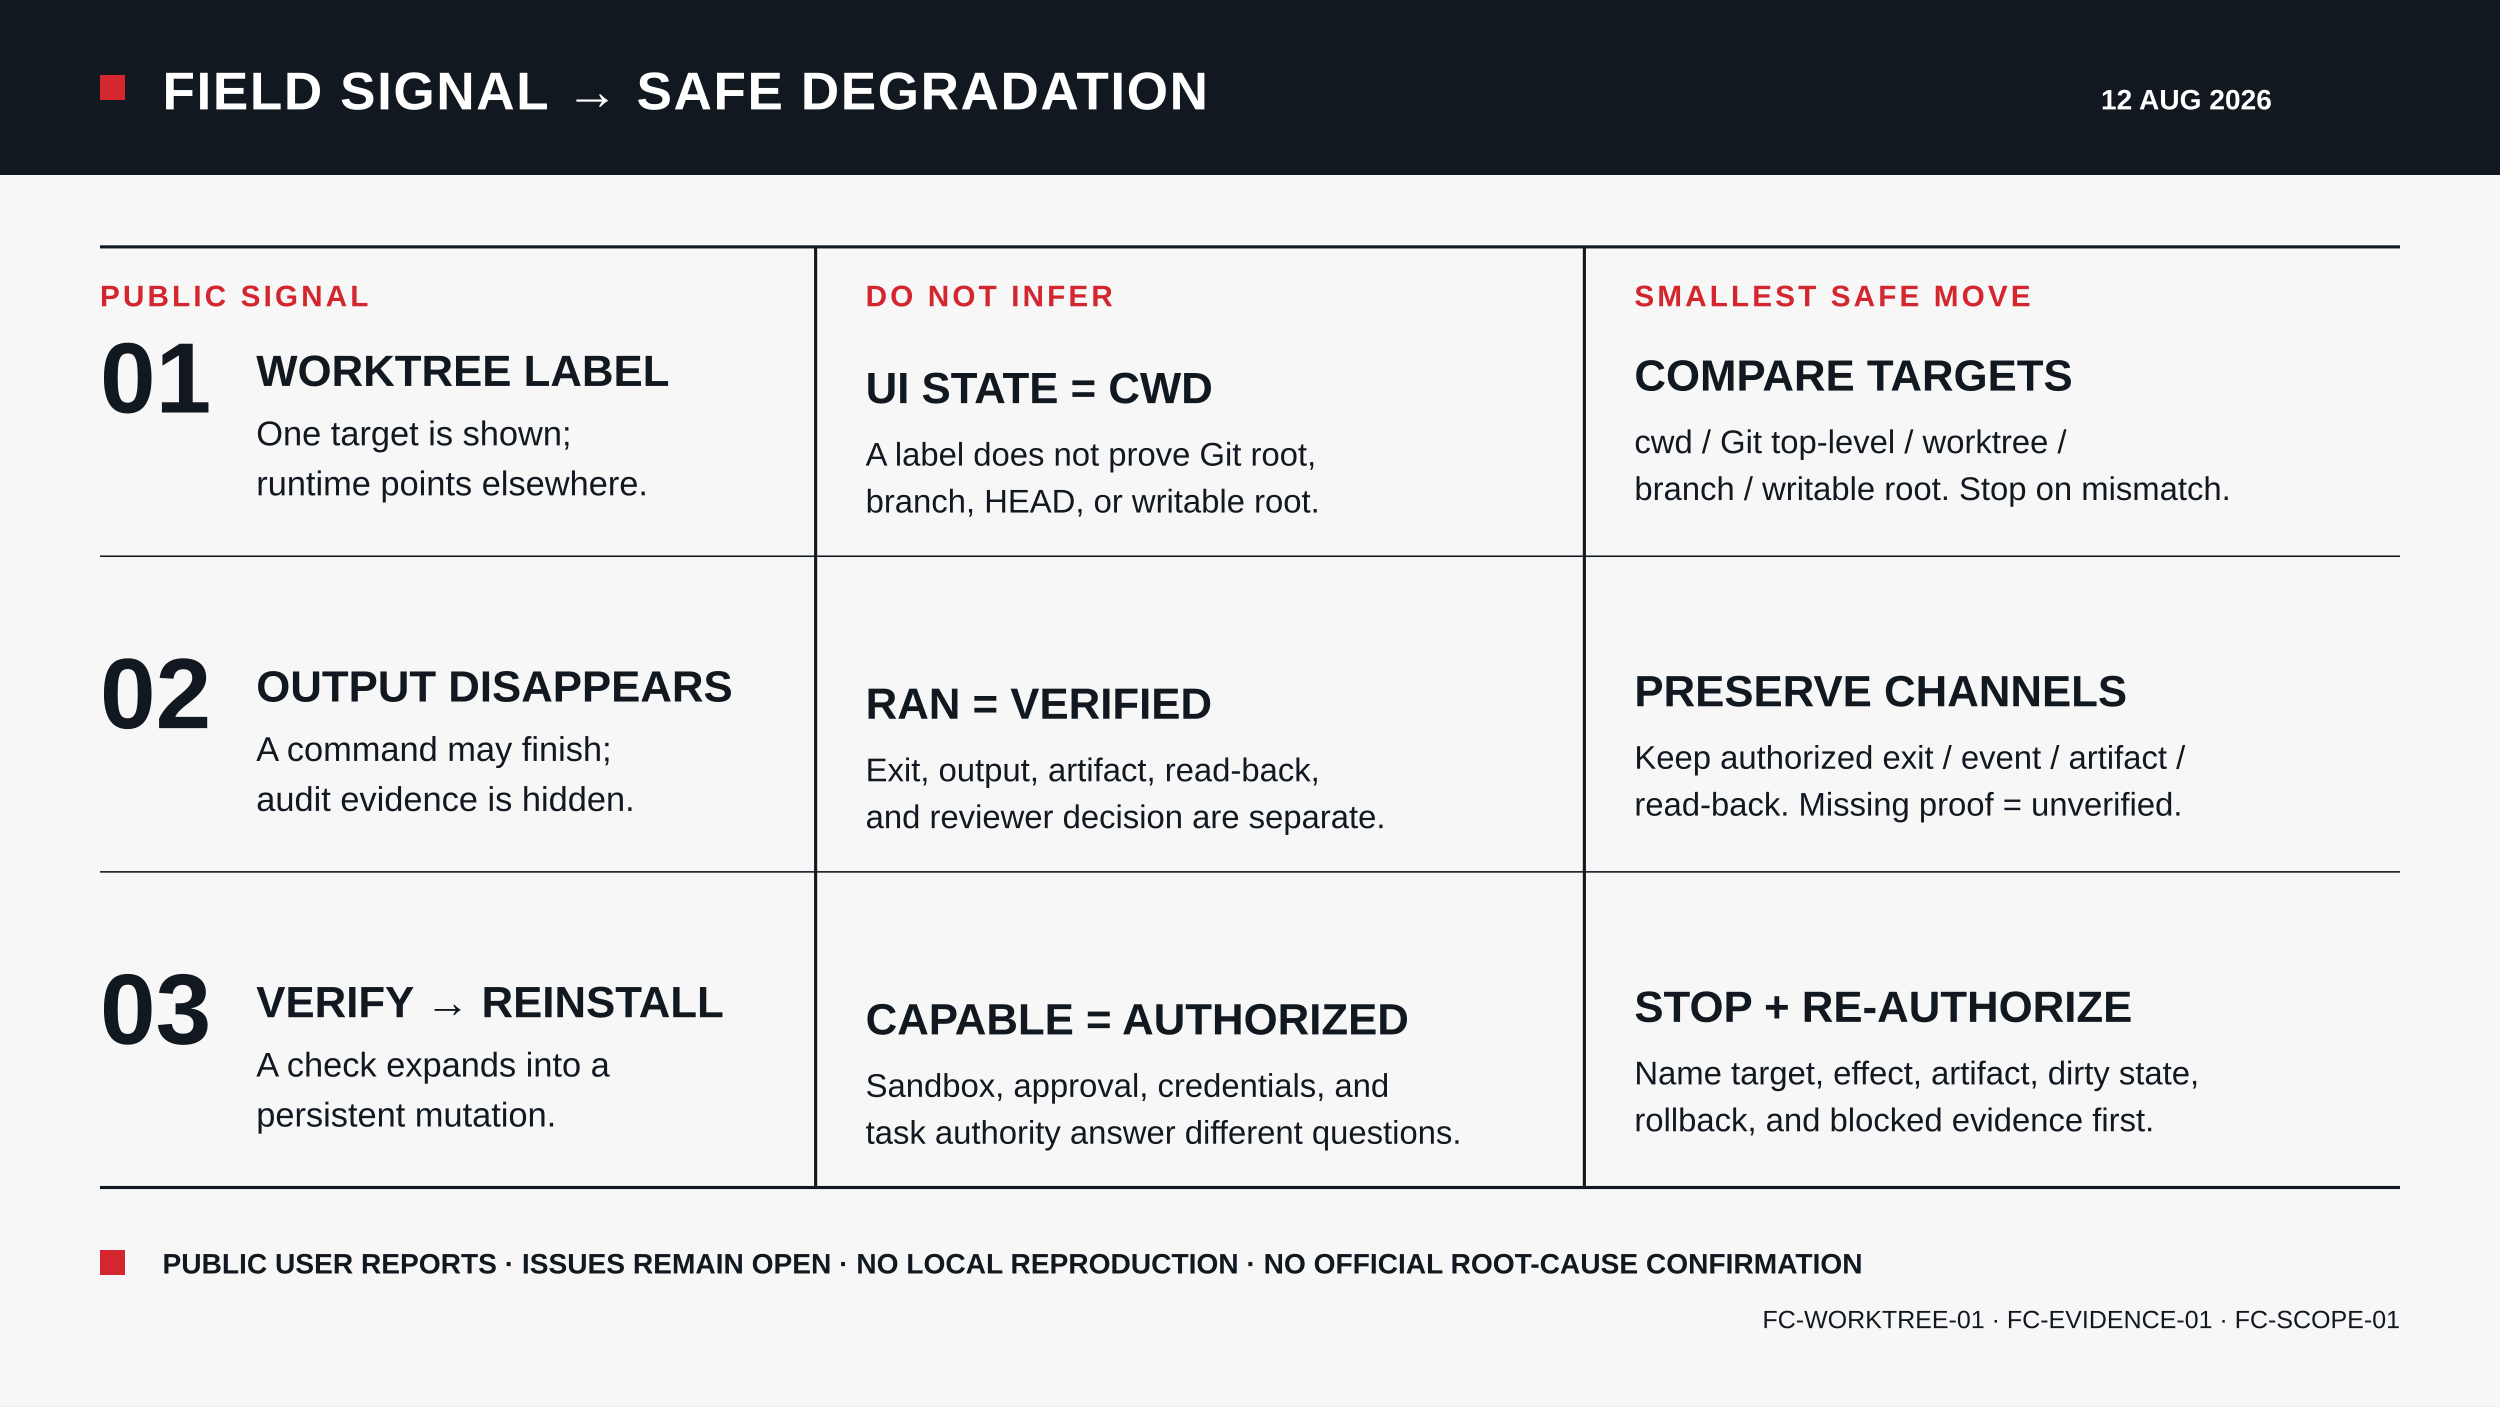
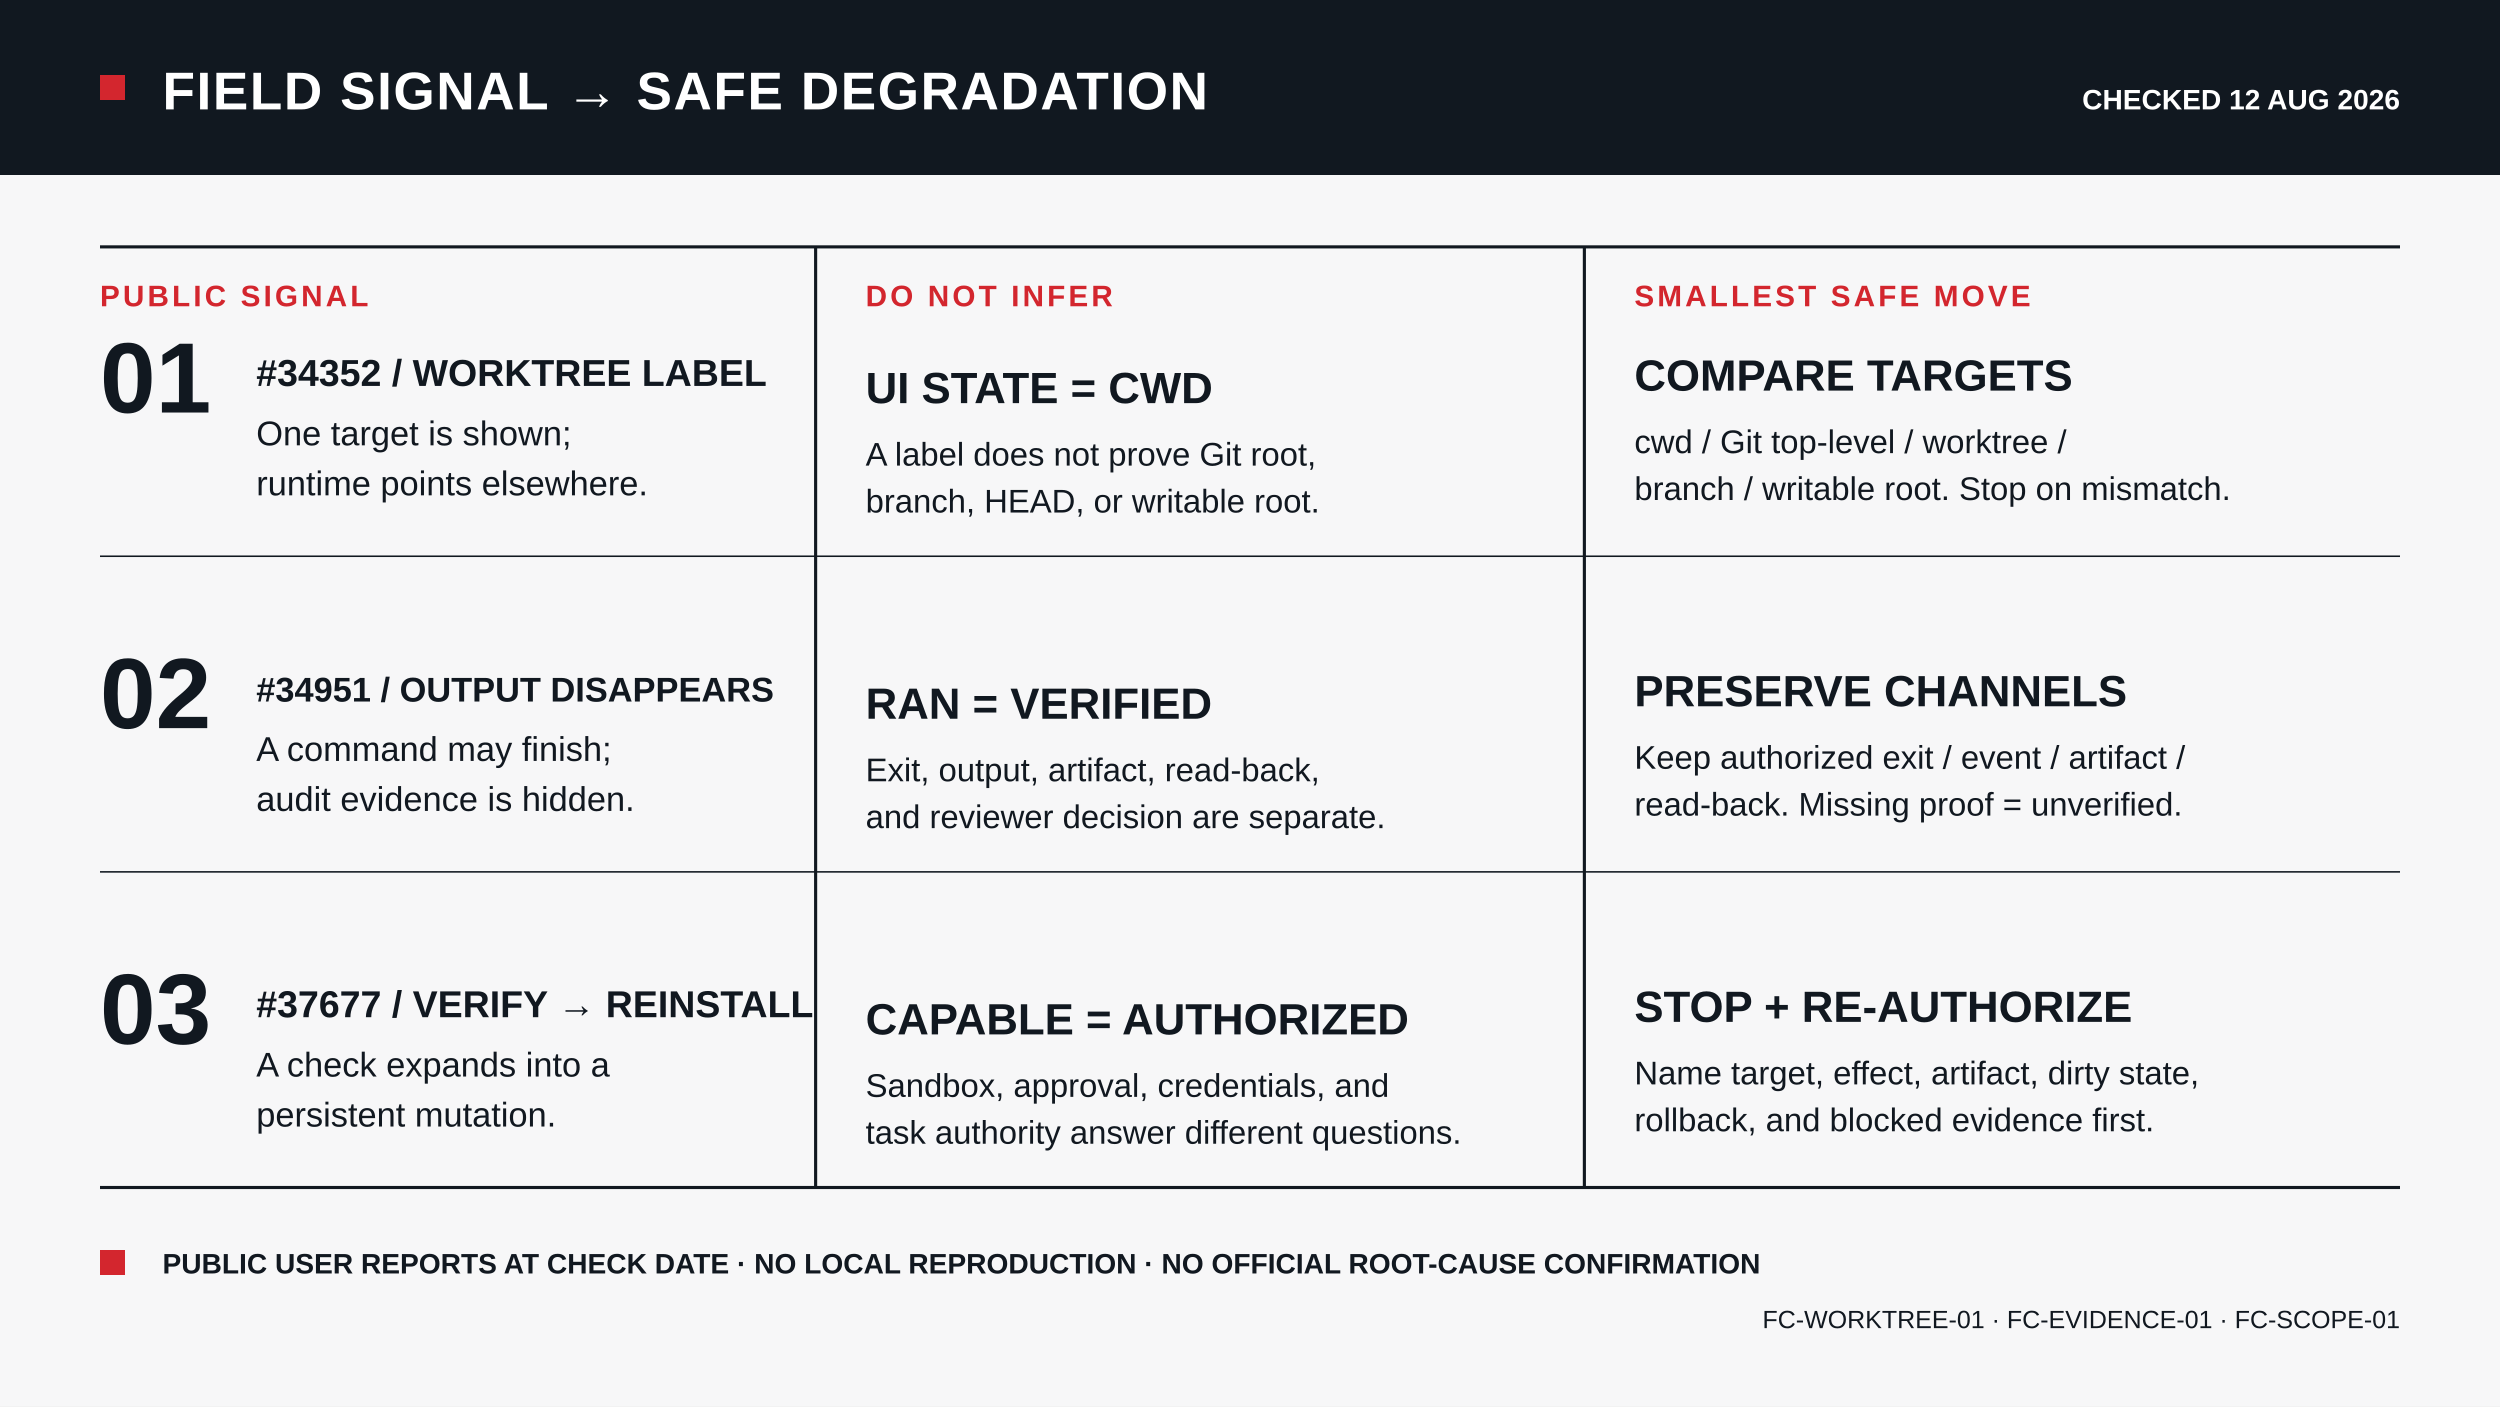
<svg xmlns="http://www.w3.org/2000/svg" width="1600" height="900" viewBox="0 0 1600 900" role="img" aria-labelledby="title desc">
  <rect width="1600" height="900" fill="#f7f7f8" />
  <rect x="0" y="0" width="1600" height="112" fill="#111820" />
  <rect x="64" y="48" width="16" height="16" fill="#d3262e" />
  <text x="104" y="70" fill="#ffffff" font-family="Arial, Helvetica, sans-serif" font-size="34" font-weight="700" letter-spacing="1">FIELD SIGNAL → SAFE DEGRADATION</text>
-   <text x="1454" y="70" fill="#ffffff" font-family="Arial, Helvetica, sans-serif" font-size="18" font-weight="700" text-anchor="end">12 AUG 2026</text>
+   <text x="1536" y="70" fill="#ffffff" font-family="Arial, Helvetica, sans-serif" font-size="18" font-weight="700" text-anchor="end">CHECKED 12 AUG 2026</text>
  <line x1="64" y1="158" x2="1536" y2="158" stroke="#111820" stroke-width="2" />
  <line x1="522" y1="158" x2="522" y2="760" stroke="#111820" stroke-width="2" />
  <line x1="1014" y1="158" x2="1014" y2="760" stroke="#111820" stroke-width="2" />
  <line x1="64" y1="356" x2="1536" y2="356" stroke="#111820" stroke-width="1" />
  <line x1="64" y1="558" x2="1536" y2="558" stroke="#111820" stroke-width="1" />
  <line x1="64" y1="760" x2="1536" y2="760" stroke="#111820" stroke-width="2" />
  <text x="64" y="196" fill="#d3262e" font-family="Arial, Helvetica, sans-serif" font-size="19" font-weight="700" letter-spacing="2">PUBLIC SIGNAL</text>
  <text x="554" y="196" fill="#d3262e" font-family="Arial, Helvetica, sans-serif" font-size="19" font-weight="700" letter-spacing="2">DO NOT INFER</text>
  <text x="1046" y="196" fill="#d3262e" font-family="Arial, Helvetica, sans-serif" font-size="19" font-weight="700" letter-spacing="2">SMALLEST SAFE MOVE</text>
  <g font-family="Arial, Helvetica, sans-serif" fill="#111820">
    <text x="64" y="264" font-size="64" font-weight="700">01</text>
-     <text x="164" y="247" font-size="28" font-weight="700">WORKTREE LABEL</text>
+     <text x="164" y="247" font-size="24" font-weight="700">#34352 / WORKTREE LABEL</text>
    <text x="164" y="285" font-size="22">One target is shown;</text>
    <text x="164" y="317" font-size="22">runtime points elsewhere.</text>
    <text x="554" y="258" font-size="28" font-weight="700">UI STATE = CWD</text>
    <text x="554" y="298" font-size="21">A label does not prove Git root,</text>
    <text x="554" y="328" font-size="21">branch, HEAD, or writable root.</text>
    <text x="1046" y="250" font-size="28" font-weight="700">COMPARE TARGETS</text>
    <text x="1046" y="290" font-size="21">cwd / Git top-level / worktree /</text>
    <text x="1046" y="320" font-size="21">branch / writable root. Stop on mismatch.</text>
    <text x="64" y="466" font-size="64" font-weight="700">02</text>
-     <text x="164" y="449" font-size="28" font-weight="700">OUTPUT DISAPPEARS</text>
+     <text x="164" y="449" font-size="22" font-weight="700">#34951 / OUTPUT DISAPPEARS</text>
    <text x="164" y="487" font-size="22">A command may finish;</text>
    <text x="164" y="519" font-size="22">audit evidence is hidden.</text>
    <text x="554" y="460" font-size="28" font-weight="700">RAN = VERIFIED</text>
    <text x="554" y="500" font-size="21">Exit, output, artifact, read-back,</text>
    <text x="554" y="530" font-size="21">and reviewer decision are separate.</text>
    <text x="1046" y="452" font-size="28" font-weight="700">PRESERVE CHANNELS</text>
    <text x="1046" y="492" font-size="21">Keep authorized exit / event / artifact /</text>
    <text x="1046" y="522" font-size="21">read-back. Missing proof = unverified.</text>
    <text x="64" y="668" font-size="64" font-weight="700">03</text>
-     <text x="164" y="651" font-size="28" font-weight="700">VERIFY → REINSTALL</text>
+     <text x="164" y="651" font-size="24" font-weight="700">#37677 / VERIFY → REINSTALL</text>
    <text x="164" y="689" font-size="22">A check expands into a</text>
    <text x="164" y="721" font-size="22">persistent mutation.</text>
    <text x="554" y="662" font-size="28" font-weight="700">CAPABLE = AUTHORIZED</text>
    <text x="554" y="702" font-size="21">Sandbox, approval, credentials, and</text>
    <text x="554" y="732" font-size="21">task authority answer different questions.</text>
    <text x="1046" y="654" font-size="28" font-weight="700">STOP + RE-AUTHORIZE</text>
    <text x="1046" y="694" font-size="21">Name target, effect, artifact, dirty state,</text>
    <text x="1046" y="724" font-size="21">rollback, and blocked evidence first.</text>
  </g>
  <rect x="64" y="800" width="16" height="16" fill="#d3262e" />
-   <text x="104" y="815" fill="#111820" font-family="Arial, Helvetica, sans-serif" font-size="18" font-weight="700">PUBLIC USER REPORTS · ISSUES REMAIN OPEN · NO LOCAL REPRODUCTION · NO OFFICIAL ROOT-CAUSE CONFIRMATION</text>
+   <text x="104" y="815" fill="#111820" font-family="Arial, Helvetica, sans-serif" font-size="18" font-weight="700">PUBLIC USER REPORTS AT CHECK DATE · NO LOCAL REPRODUCTION · NO OFFICIAL ROOT-CAUSE CONFIRMATION</text>
  <text x="1536" y="850" fill="#111820" font-family="Arial, Helvetica, sans-serif" font-size="16" text-anchor="end">FC-WORKTREE-01 · FC-EVIDENCE-01 · FC-SCOPE-01</text>
</svg>
